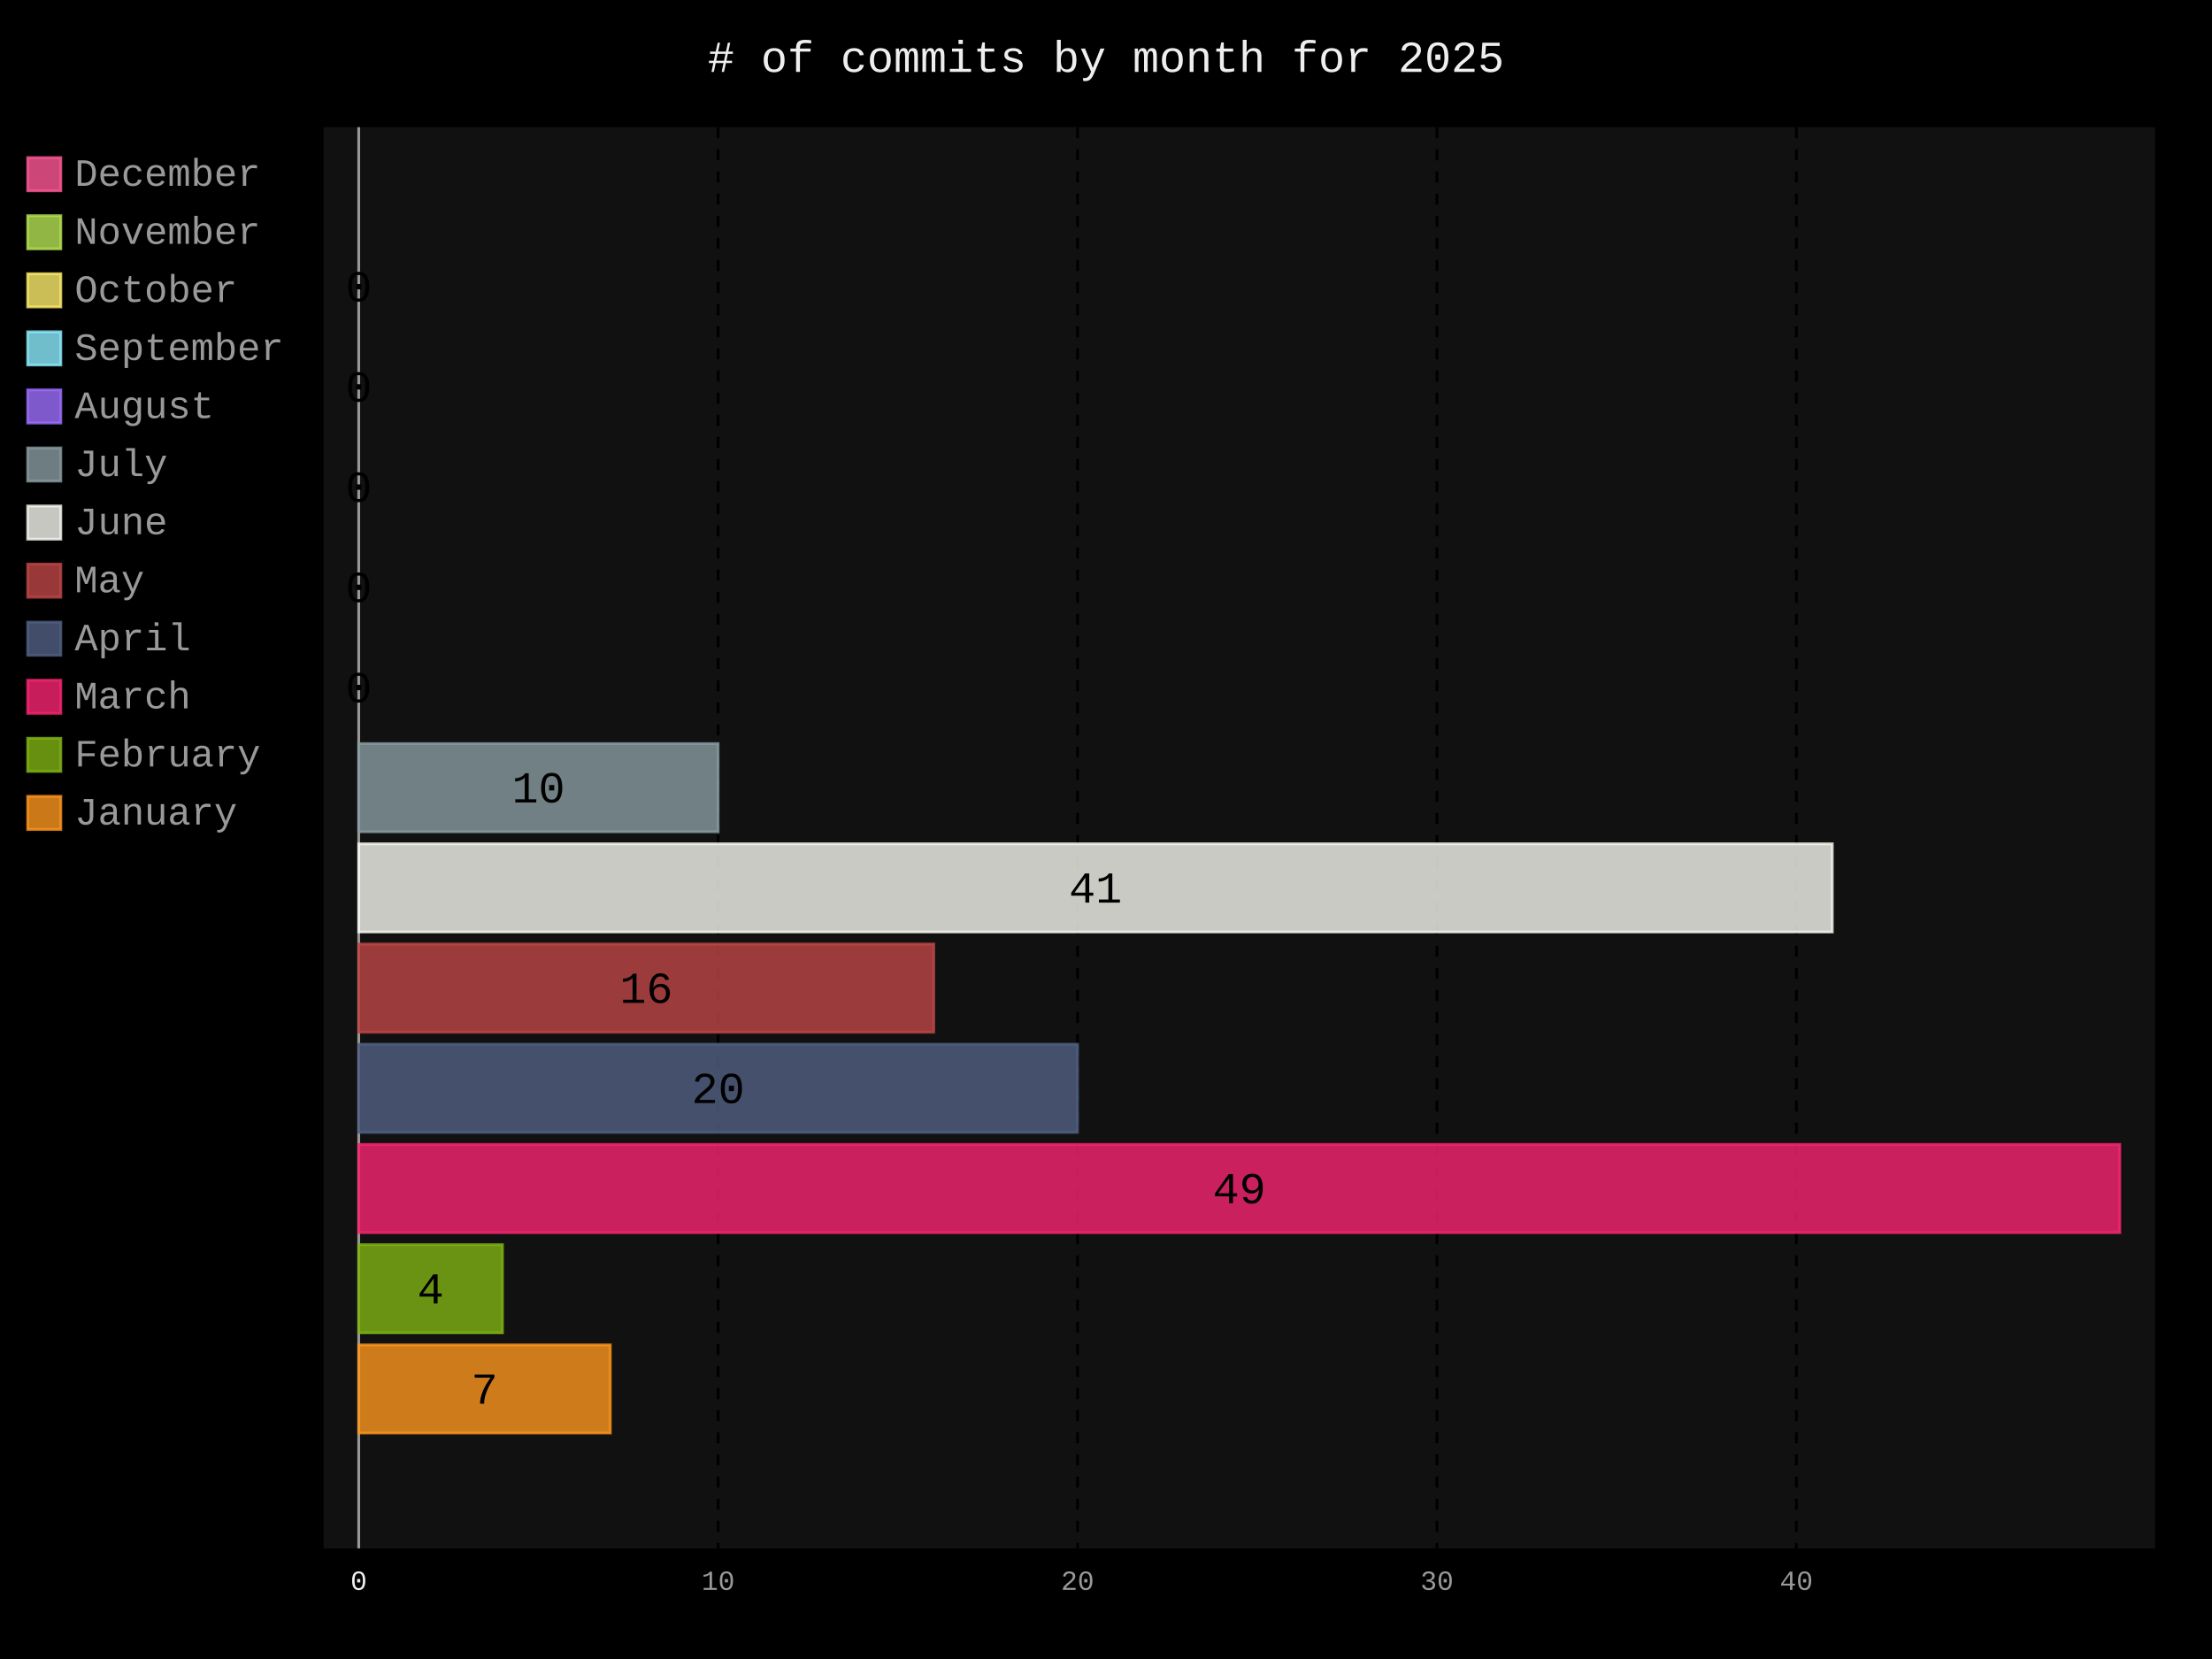
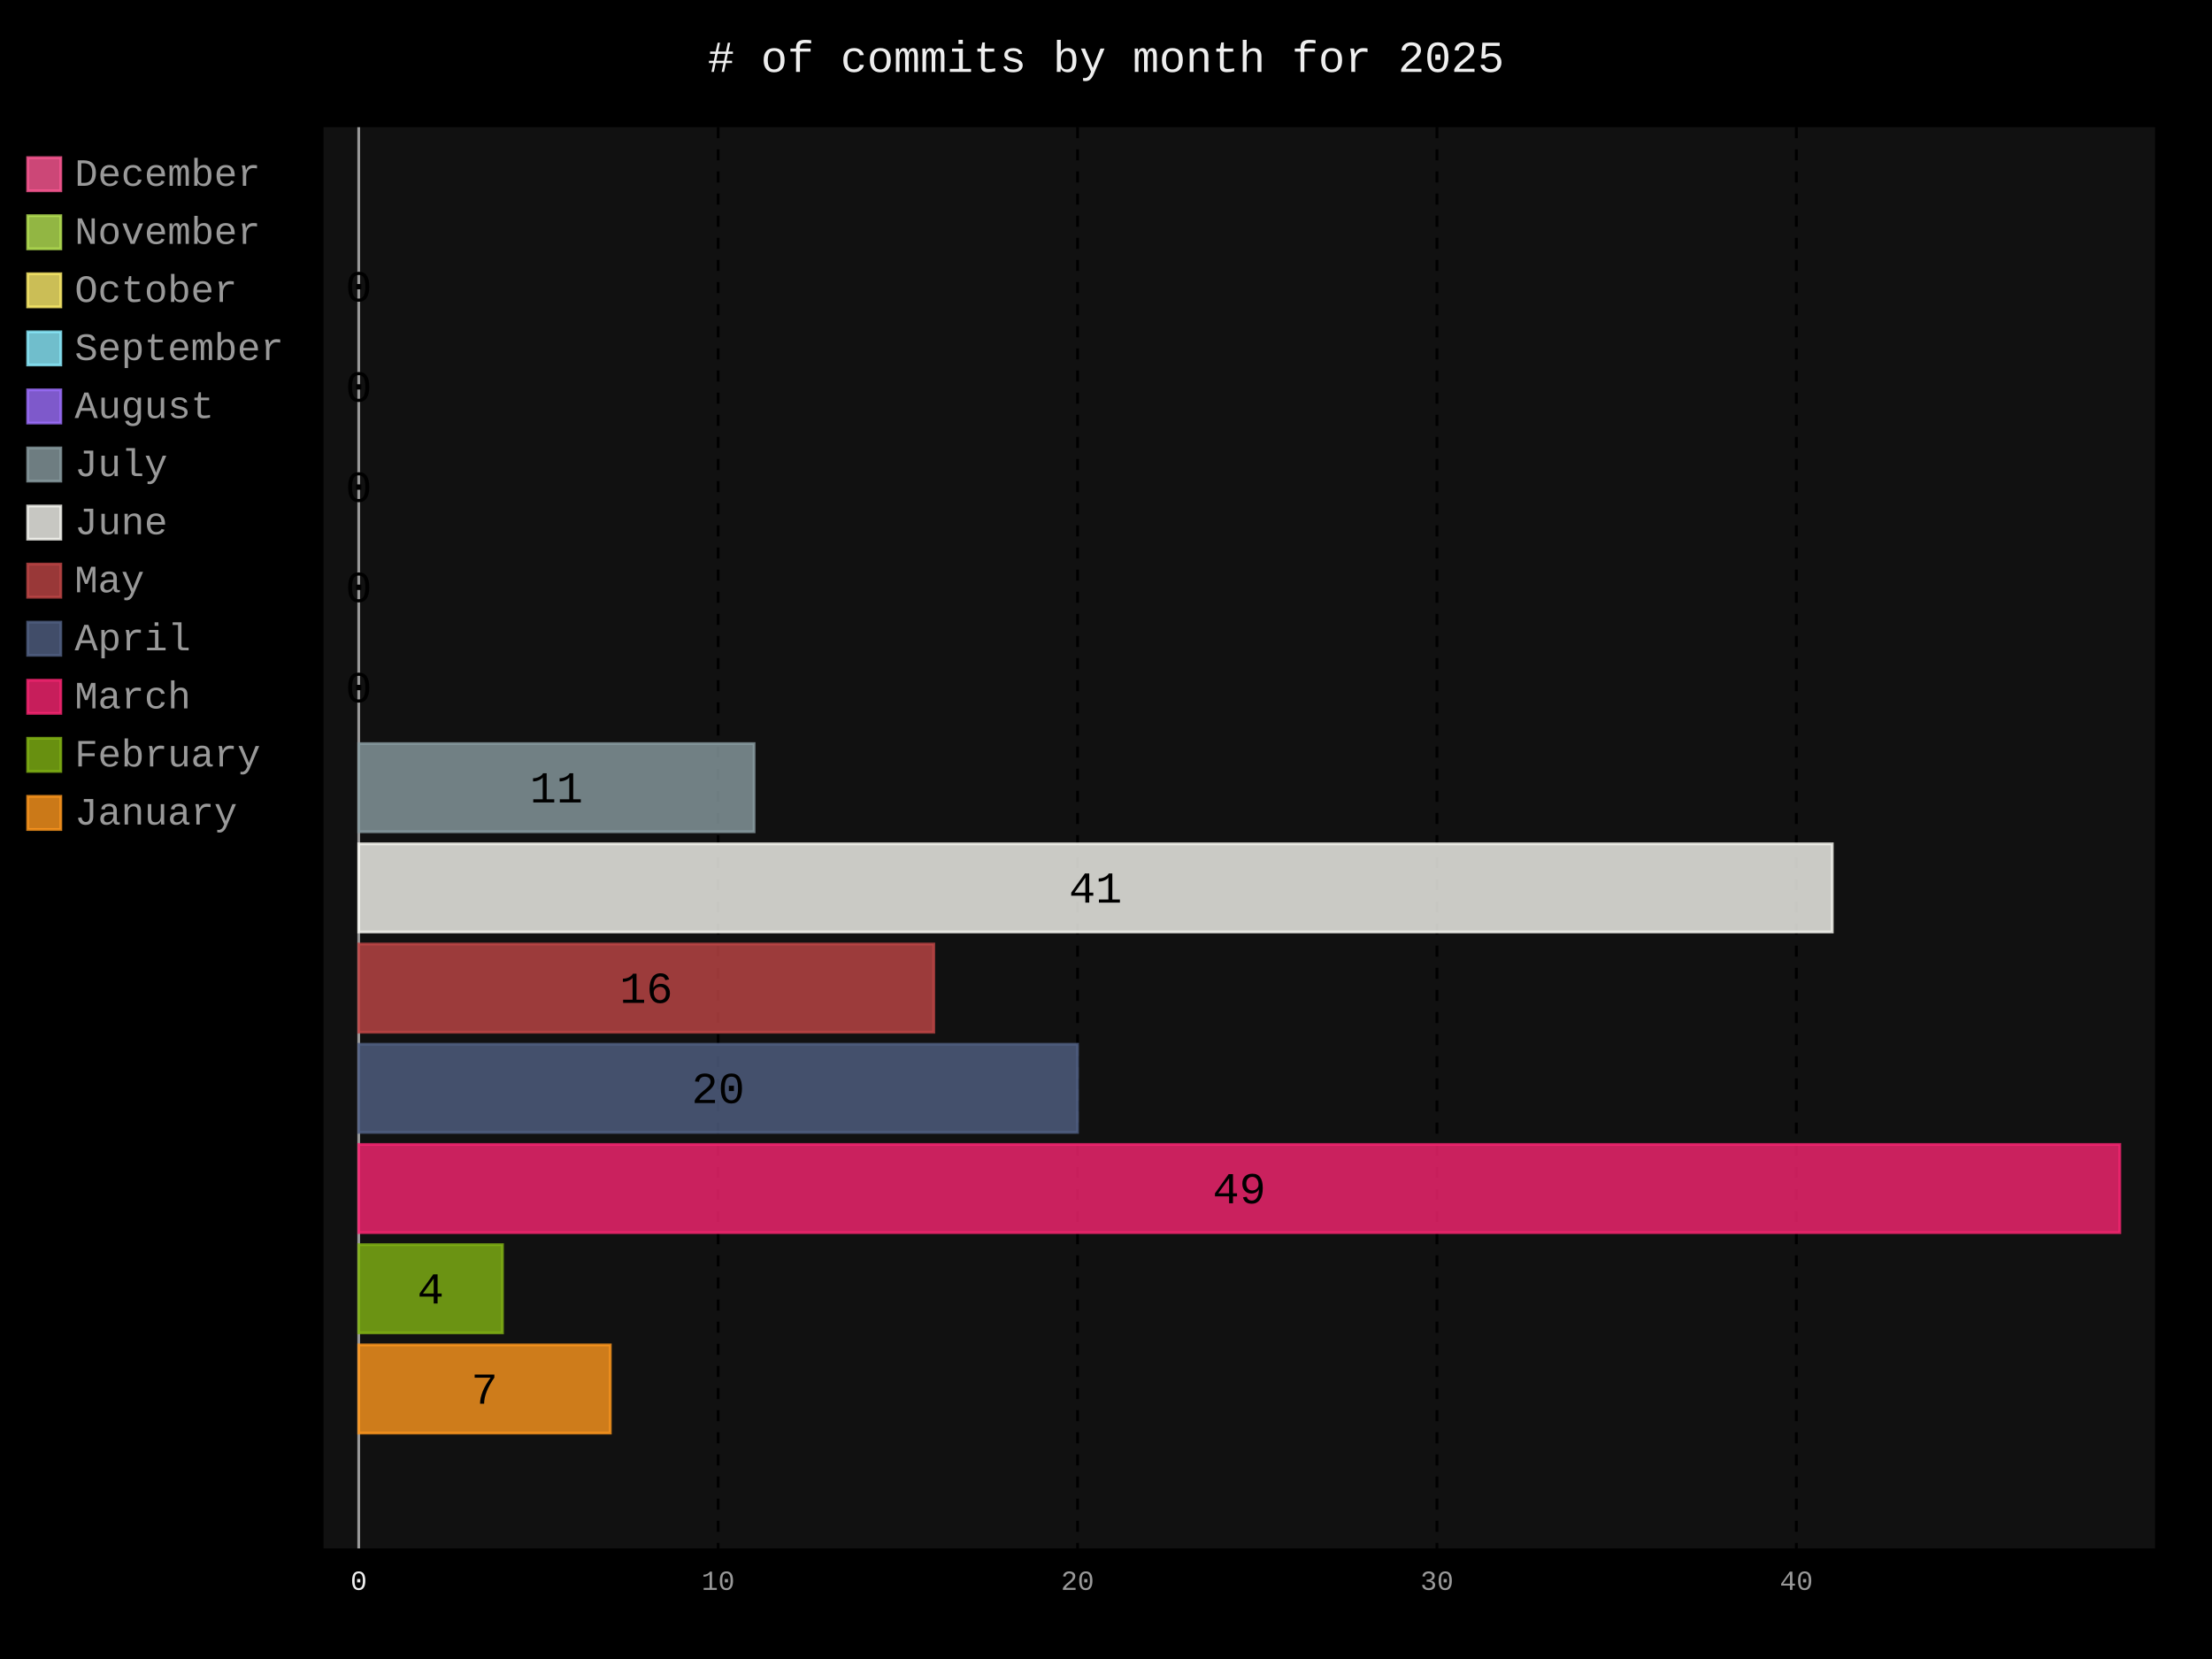
- <svg xmlns="http://www.w3.org/2000/svg" id="chart-c73f3f98-4388-4025-b2d1-3c06e62d6d32" class="pygal-chart" viewBox="0 0 800 600">
+ <svg xmlns="http://www.w3.org/2000/svg" id="chart-67683138-171d-49b7-b2a7-9050d1df38a5" class="pygal-chart" viewBox="0 0 800 600">
  <defs>
-     <style type="text/css">#chart-c73f3f98-4388-4025-b2d1-3c06e62d6d32{-webkit-user-select:none;-webkit-font-smoothing:antialiased;font-family:Consolas,"Liberation Mono",Menlo,Courier,monospace}#chart-c73f3f98-4388-4025-b2d1-3c06e62d6d32 .title{font-family:Consolas,"Liberation Mono",Menlo,Courier,monospace;font-size:16px}#chart-c73f3f98-4388-4025-b2d1-3c06e62d6d32 .legends .legend text{font-family:Consolas,"Liberation Mono",Menlo,Courier,monospace;font-size:14px}#chart-c73f3f98-4388-4025-b2d1-3c06e62d6d32 .axis text{font-family:Consolas,"Liberation Mono",Menlo,Courier,monospace;font-size:10px}#chart-c73f3f98-4388-4025-b2d1-3c06e62d6d32 .axis text.major{font-family:Consolas,"Liberation Mono",Menlo,Courier,monospace;font-size:10px}#chart-c73f3f98-4388-4025-b2d1-3c06e62d6d32 .text-overlay text.value{font-family:Consolas,"Liberation Mono",Menlo,Courier,monospace;font-size:16px}#chart-c73f3f98-4388-4025-b2d1-3c06e62d6d32 .text-overlay text.label{font-family:Consolas,"Liberation Mono",Menlo,Courier,monospace;font-size:10px}#chart-c73f3f98-4388-4025-b2d1-3c06e62d6d32 .tooltip{font-family:Consolas,"Liberation Mono",Menlo,Courier,monospace;font-size:14px}#chart-c73f3f98-4388-4025-b2d1-3c06e62d6d32 text.no_data{font-family:Consolas,"Liberation Mono",Menlo,Courier,monospace;font-size:64px}
- #chart-c73f3f98-4388-4025-b2d1-3c06e62d6d32{background-color:black}#chart-c73f3f98-4388-4025-b2d1-3c06e62d6d32 path,#chart-c73f3f98-4388-4025-b2d1-3c06e62d6d32 line,#chart-c73f3f98-4388-4025-b2d1-3c06e62d6d32 rect,#chart-c73f3f98-4388-4025-b2d1-3c06e62d6d32 circle{-webkit-transition:250ms;-moz-transition:250ms;transition:250ms}#chart-c73f3f98-4388-4025-b2d1-3c06e62d6d32 .graph &gt; .background{fill:black}#chart-c73f3f98-4388-4025-b2d1-3c06e62d6d32 .plot &gt; .background{fill:#111}#chart-c73f3f98-4388-4025-b2d1-3c06e62d6d32 .graph{fill:#999}#chart-c73f3f98-4388-4025-b2d1-3c06e62d6d32 text.no_data{fill:#eee}#chart-c73f3f98-4388-4025-b2d1-3c06e62d6d32 .title{fill:#eee}#chart-c73f3f98-4388-4025-b2d1-3c06e62d6d32 .legends .legend text{fill:#999}#chart-c73f3f98-4388-4025-b2d1-3c06e62d6d32 .legends .legend:hover text{fill:#eee}#chart-c73f3f98-4388-4025-b2d1-3c06e62d6d32 .axis .line{stroke:#eee}#chart-c73f3f98-4388-4025-b2d1-3c06e62d6d32 .axis .guide.line{stroke:#555}#chart-c73f3f98-4388-4025-b2d1-3c06e62d6d32 .axis .major.line{stroke:#999}#chart-c73f3f98-4388-4025-b2d1-3c06e62d6d32 .axis text.major{fill:#eee}#chart-c73f3f98-4388-4025-b2d1-3c06e62d6d32 .axis.y .guides:hover .guide.line,#chart-c73f3f98-4388-4025-b2d1-3c06e62d6d32 .line-graph .axis.x .guides:hover .guide.line,#chart-c73f3f98-4388-4025-b2d1-3c06e62d6d32 .stackedline-graph .axis.x .guides:hover .guide.line,#chart-c73f3f98-4388-4025-b2d1-3c06e62d6d32 .xy-graph .axis.x .guides:hover .guide.line{stroke:#eee}#chart-c73f3f98-4388-4025-b2d1-3c06e62d6d32 .axis .guides:hover text{fill:#eee}#chart-c73f3f98-4388-4025-b2d1-3c06e62d6d32 .reactive{fill-opacity:.8;stroke-opacity:.8;stroke-width:1}#chart-c73f3f98-4388-4025-b2d1-3c06e62d6d32 .ci{stroke:#999}#chart-c73f3f98-4388-4025-b2d1-3c06e62d6d32 .reactive.active,#chart-c73f3f98-4388-4025-b2d1-3c06e62d6d32 .active .reactive{fill-opacity:.4;stroke-opacity:.9;stroke-width:4}#chart-c73f3f98-4388-4025-b2d1-3c06e62d6d32 .ci .reactive.active{stroke-width:1.5}#chart-c73f3f98-4388-4025-b2d1-3c06e62d6d32 .series text{fill:#eee}#chart-c73f3f98-4388-4025-b2d1-3c06e62d6d32 .tooltip rect{fill:#111;stroke:#eee;-webkit-transition:opacity 250ms;-moz-transition:opacity 250ms;transition:opacity 250ms}#chart-c73f3f98-4388-4025-b2d1-3c06e62d6d32 .tooltip .label{fill:#999}#chart-c73f3f98-4388-4025-b2d1-3c06e62d6d32 .tooltip .label{fill:#999}#chart-c73f3f98-4388-4025-b2d1-3c06e62d6d32 .tooltip .legend{font-size:.8em;fill:#555}#chart-c73f3f98-4388-4025-b2d1-3c06e62d6d32 .tooltip .x_label{font-size:.6em;fill:#eee}#chart-c73f3f98-4388-4025-b2d1-3c06e62d6d32 .tooltip .xlink{font-size:.5em;text-decoration:underline}#chart-c73f3f98-4388-4025-b2d1-3c06e62d6d32 .tooltip .value{font-size:1.5em}#chart-c73f3f98-4388-4025-b2d1-3c06e62d6d32 .bound{font-size:.5em}#chart-c73f3f98-4388-4025-b2d1-3c06e62d6d32 .max-value{font-size:.75em;fill:#555}#chart-c73f3f98-4388-4025-b2d1-3c06e62d6d32 .map-element{fill:#111;stroke:#555 !important}#chart-c73f3f98-4388-4025-b2d1-3c06e62d6d32 .map-element .reactive{fill-opacity:inherit;stroke-opacity:inherit}#chart-c73f3f98-4388-4025-b2d1-3c06e62d6d32 .color-0,#chart-c73f3f98-4388-4025-b2d1-3c06e62d6d32 .color-0 a:visited{stroke:#ff5995;fill:#ff5995}#chart-c73f3f98-4388-4025-b2d1-3c06e62d6d32 .color-1,#chart-c73f3f98-4388-4025-b2d1-3c06e62d6d32 .color-1 a:visited{stroke:#b6e354;fill:#b6e354}#chart-c73f3f98-4388-4025-b2d1-3c06e62d6d32 .color-2,#chart-c73f3f98-4388-4025-b2d1-3c06e62d6d32 .color-2 a:visited{stroke:#feed6c;fill:#feed6c}#chart-c73f3f98-4388-4025-b2d1-3c06e62d6d32 .color-3,#chart-c73f3f98-4388-4025-b2d1-3c06e62d6d32 .color-3 a:visited{stroke:#8cedff;fill:#8cedff}#chart-c73f3f98-4388-4025-b2d1-3c06e62d6d32 .color-4,#chart-c73f3f98-4388-4025-b2d1-3c06e62d6d32 .color-4 a:visited{stroke:#9e6ffe;fill:#9e6ffe}#chart-c73f3f98-4388-4025-b2d1-3c06e62d6d32 .color-5,#chart-c73f3f98-4388-4025-b2d1-3c06e62d6d32 .color-5 a:visited{stroke:#899ca1;fill:#899ca1}#chart-c73f3f98-4388-4025-b2d1-3c06e62d6d32 .color-6,#chart-c73f3f98-4388-4025-b2d1-3c06e62d6d32 .color-6 a:visited{stroke:#f8f8f2;fill:#f8f8f2}#chart-c73f3f98-4388-4025-b2d1-3c06e62d6d32 .color-7,#chart-c73f3f98-4388-4025-b2d1-3c06e62d6d32 .color-7 a:visited{stroke:#bf4646;fill:#bf4646}#chart-c73f3f98-4388-4025-b2d1-3c06e62d6d32 .color-8,#chart-c73f3f98-4388-4025-b2d1-3c06e62d6d32 .color-8 a:visited{stroke:#516083;fill:#516083}#chart-c73f3f98-4388-4025-b2d1-3c06e62d6d32 .color-9,#chart-c73f3f98-4388-4025-b2d1-3c06e62d6d32 .color-9 a:visited{stroke:#f92672;fill:#f92672}#chart-c73f3f98-4388-4025-b2d1-3c06e62d6d32 .color-10,#chart-c73f3f98-4388-4025-b2d1-3c06e62d6d32 .color-10 a:visited{stroke:#82b414;fill:#82b414}#chart-c73f3f98-4388-4025-b2d1-3c06e62d6d32 .color-11,#chart-c73f3f98-4388-4025-b2d1-3c06e62d6d32 .color-11 a:visited{stroke:#fd971f;fill:#fd971f}#chart-c73f3f98-4388-4025-b2d1-3c06e62d6d32 .text-overlay .color-0 text{fill:black}#chart-c73f3f98-4388-4025-b2d1-3c06e62d6d32 .text-overlay .color-1 text{fill:black}#chart-c73f3f98-4388-4025-b2d1-3c06e62d6d32 .text-overlay .color-2 text{fill:black}#chart-c73f3f98-4388-4025-b2d1-3c06e62d6d32 .text-overlay .color-3 text{fill:black}#chart-c73f3f98-4388-4025-b2d1-3c06e62d6d32 .text-overlay .color-4 text{fill:black}#chart-c73f3f98-4388-4025-b2d1-3c06e62d6d32 .text-overlay .color-5 text{fill:black}#chart-c73f3f98-4388-4025-b2d1-3c06e62d6d32 .text-overlay .color-6 text{fill:black}#chart-c73f3f98-4388-4025-b2d1-3c06e62d6d32 .text-overlay .color-7 text{fill:black}#chart-c73f3f98-4388-4025-b2d1-3c06e62d6d32 .text-overlay .color-8 text{fill:black}#chart-c73f3f98-4388-4025-b2d1-3c06e62d6d32 .text-overlay .color-9 text{fill:black}#chart-c73f3f98-4388-4025-b2d1-3c06e62d6d32 .text-overlay .color-10 text{fill:black}#chart-c73f3f98-4388-4025-b2d1-3c06e62d6d32 .text-overlay .color-11 text{fill:black}
- #chart-c73f3f98-4388-4025-b2d1-3c06e62d6d32 text.no_data{text-anchor:middle}#chart-c73f3f98-4388-4025-b2d1-3c06e62d6d32 .guide.line{fill:none}#chart-c73f3f98-4388-4025-b2d1-3c06e62d6d32 .centered{text-anchor:middle}#chart-c73f3f98-4388-4025-b2d1-3c06e62d6d32 .title{text-anchor:middle}#chart-c73f3f98-4388-4025-b2d1-3c06e62d6d32 .legends .legend text{fill-opacity:1}#chart-c73f3f98-4388-4025-b2d1-3c06e62d6d32 .axis.x text{text-anchor:middle}#chart-c73f3f98-4388-4025-b2d1-3c06e62d6d32 .axis.x:not(.web) text[transform]{text-anchor:start}#chart-c73f3f98-4388-4025-b2d1-3c06e62d6d32 .axis.x:not(.web) text[transform].backwards{text-anchor:end}#chart-c73f3f98-4388-4025-b2d1-3c06e62d6d32 .axis.y text{text-anchor:end}#chart-c73f3f98-4388-4025-b2d1-3c06e62d6d32 .axis.y text[transform].backwards{text-anchor:start}#chart-c73f3f98-4388-4025-b2d1-3c06e62d6d32 .axis.y2 text{text-anchor:start}#chart-c73f3f98-4388-4025-b2d1-3c06e62d6d32 .axis.y2 text[transform].backwards{text-anchor:end}#chart-c73f3f98-4388-4025-b2d1-3c06e62d6d32 .axis .guide.line{stroke-dasharray:4,4;stroke:black}#chart-c73f3f98-4388-4025-b2d1-3c06e62d6d32 .axis .major.guide.line{stroke-dasharray:6,6;stroke:black}#chart-c73f3f98-4388-4025-b2d1-3c06e62d6d32 .horizontal .axis.y .guide.line,#chart-c73f3f98-4388-4025-b2d1-3c06e62d6d32 .horizontal .axis.y2 .guide.line,#chart-c73f3f98-4388-4025-b2d1-3c06e62d6d32 .vertical .axis.x .guide.line{opacity:0}#chart-c73f3f98-4388-4025-b2d1-3c06e62d6d32 .horizontal .axis.always_show .guide.line,#chart-c73f3f98-4388-4025-b2d1-3c06e62d6d32 .vertical .axis.always_show .guide.line{opacity:1 !important}#chart-c73f3f98-4388-4025-b2d1-3c06e62d6d32 .axis.y .guides:hover .guide.line,#chart-c73f3f98-4388-4025-b2d1-3c06e62d6d32 .axis.y2 .guides:hover .guide.line,#chart-c73f3f98-4388-4025-b2d1-3c06e62d6d32 .axis.x .guides:hover .guide.line{opacity:1}#chart-c73f3f98-4388-4025-b2d1-3c06e62d6d32 .axis .guides:hover text{opacity:1}#chart-c73f3f98-4388-4025-b2d1-3c06e62d6d32 .nofill{fill:none}#chart-c73f3f98-4388-4025-b2d1-3c06e62d6d32 .subtle-fill{fill-opacity:.2}#chart-c73f3f98-4388-4025-b2d1-3c06e62d6d32 .dot{stroke-width:1px;fill-opacity:1;stroke-opacity:1}#chart-c73f3f98-4388-4025-b2d1-3c06e62d6d32 .dot.active{stroke-width:5px}#chart-c73f3f98-4388-4025-b2d1-3c06e62d6d32 .dot.negative{fill:transparent}#chart-c73f3f98-4388-4025-b2d1-3c06e62d6d32 text,#chart-c73f3f98-4388-4025-b2d1-3c06e62d6d32 tspan{stroke:none !important}#chart-c73f3f98-4388-4025-b2d1-3c06e62d6d32 .series text.active{opacity:1}#chart-c73f3f98-4388-4025-b2d1-3c06e62d6d32 .tooltip rect{fill-opacity:.95;stroke-width:.5}#chart-c73f3f98-4388-4025-b2d1-3c06e62d6d32 .tooltip text{fill-opacity:1}#chart-c73f3f98-4388-4025-b2d1-3c06e62d6d32 .showable{visibility:hidden}#chart-c73f3f98-4388-4025-b2d1-3c06e62d6d32 .showable.shown{visibility:visible}#chart-c73f3f98-4388-4025-b2d1-3c06e62d6d32 .gauge-background{fill:rgba(229,229,229,1);stroke:none}#chart-c73f3f98-4388-4025-b2d1-3c06e62d6d32 .bg-lines{stroke:black;stroke-width:2px}</style>
+     <style type="text/css">#chart-67683138-171d-49b7-b2a7-9050d1df38a5{-webkit-user-select:none;-webkit-font-smoothing:antialiased;font-family:Consolas,"Liberation Mono",Menlo,Courier,monospace}#chart-67683138-171d-49b7-b2a7-9050d1df38a5 .title{font-family:Consolas,"Liberation Mono",Menlo,Courier,monospace;font-size:16px}#chart-67683138-171d-49b7-b2a7-9050d1df38a5 .legends .legend text{font-family:Consolas,"Liberation Mono",Menlo,Courier,monospace;font-size:14px}#chart-67683138-171d-49b7-b2a7-9050d1df38a5 .axis text{font-family:Consolas,"Liberation Mono",Menlo,Courier,monospace;font-size:10px}#chart-67683138-171d-49b7-b2a7-9050d1df38a5 .axis text.major{font-family:Consolas,"Liberation Mono",Menlo,Courier,monospace;font-size:10px}#chart-67683138-171d-49b7-b2a7-9050d1df38a5 .text-overlay text.value{font-family:Consolas,"Liberation Mono",Menlo,Courier,monospace;font-size:16px}#chart-67683138-171d-49b7-b2a7-9050d1df38a5 .text-overlay text.label{font-family:Consolas,"Liberation Mono",Menlo,Courier,monospace;font-size:10px}#chart-67683138-171d-49b7-b2a7-9050d1df38a5 .tooltip{font-family:Consolas,"Liberation Mono",Menlo,Courier,monospace;font-size:14px}#chart-67683138-171d-49b7-b2a7-9050d1df38a5 text.no_data{font-family:Consolas,"Liberation Mono",Menlo,Courier,monospace;font-size:64px}
+ #chart-67683138-171d-49b7-b2a7-9050d1df38a5{background-color:black}#chart-67683138-171d-49b7-b2a7-9050d1df38a5 path,#chart-67683138-171d-49b7-b2a7-9050d1df38a5 line,#chart-67683138-171d-49b7-b2a7-9050d1df38a5 rect,#chart-67683138-171d-49b7-b2a7-9050d1df38a5 circle{-webkit-transition:250ms;-moz-transition:250ms;transition:250ms}#chart-67683138-171d-49b7-b2a7-9050d1df38a5 .graph &gt; .background{fill:black}#chart-67683138-171d-49b7-b2a7-9050d1df38a5 .plot &gt; .background{fill:#111}#chart-67683138-171d-49b7-b2a7-9050d1df38a5 .graph{fill:#999}#chart-67683138-171d-49b7-b2a7-9050d1df38a5 text.no_data{fill:#eee}#chart-67683138-171d-49b7-b2a7-9050d1df38a5 .title{fill:#eee}#chart-67683138-171d-49b7-b2a7-9050d1df38a5 .legends .legend text{fill:#999}#chart-67683138-171d-49b7-b2a7-9050d1df38a5 .legends .legend:hover text{fill:#eee}#chart-67683138-171d-49b7-b2a7-9050d1df38a5 .axis .line{stroke:#eee}#chart-67683138-171d-49b7-b2a7-9050d1df38a5 .axis .guide.line{stroke:#555}#chart-67683138-171d-49b7-b2a7-9050d1df38a5 .axis .major.line{stroke:#999}#chart-67683138-171d-49b7-b2a7-9050d1df38a5 .axis text.major{fill:#eee}#chart-67683138-171d-49b7-b2a7-9050d1df38a5 .axis.y .guides:hover .guide.line,#chart-67683138-171d-49b7-b2a7-9050d1df38a5 .line-graph .axis.x .guides:hover .guide.line,#chart-67683138-171d-49b7-b2a7-9050d1df38a5 .stackedline-graph .axis.x .guides:hover .guide.line,#chart-67683138-171d-49b7-b2a7-9050d1df38a5 .xy-graph .axis.x .guides:hover .guide.line{stroke:#eee}#chart-67683138-171d-49b7-b2a7-9050d1df38a5 .axis .guides:hover text{fill:#eee}#chart-67683138-171d-49b7-b2a7-9050d1df38a5 .reactive{fill-opacity:.8;stroke-opacity:.8;stroke-width:1}#chart-67683138-171d-49b7-b2a7-9050d1df38a5 .ci{stroke:#999}#chart-67683138-171d-49b7-b2a7-9050d1df38a5 .reactive.active,#chart-67683138-171d-49b7-b2a7-9050d1df38a5 .active .reactive{fill-opacity:.4;stroke-opacity:.9;stroke-width:4}#chart-67683138-171d-49b7-b2a7-9050d1df38a5 .ci .reactive.active{stroke-width:1.5}#chart-67683138-171d-49b7-b2a7-9050d1df38a5 .series text{fill:#eee}#chart-67683138-171d-49b7-b2a7-9050d1df38a5 .tooltip rect{fill:#111;stroke:#eee;-webkit-transition:opacity 250ms;-moz-transition:opacity 250ms;transition:opacity 250ms}#chart-67683138-171d-49b7-b2a7-9050d1df38a5 .tooltip .label{fill:#999}#chart-67683138-171d-49b7-b2a7-9050d1df38a5 .tooltip .label{fill:#999}#chart-67683138-171d-49b7-b2a7-9050d1df38a5 .tooltip .legend{font-size:.8em;fill:#555}#chart-67683138-171d-49b7-b2a7-9050d1df38a5 .tooltip .x_label{font-size:.6em;fill:#eee}#chart-67683138-171d-49b7-b2a7-9050d1df38a5 .tooltip .xlink{font-size:.5em;text-decoration:underline}#chart-67683138-171d-49b7-b2a7-9050d1df38a5 .tooltip .value{font-size:1.5em}#chart-67683138-171d-49b7-b2a7-9050d1df38a5 .bound{font-size:.5em}#chart-67683138-171d-49b7-b2a7-9050d1df38a5 .max-value{font-size:.75em;fill:#555}#chart-67683138-171d-49b7-b2a7-9050d1df38a5 .map-element{fill:#111;stroke:#555 !important}#chart-67683138-171d-49b7-b2a7-9050d1df38a5 .map-element .reactive{fill-opacity:inherit;stroke-opacity:inherit}#chart-67683138-171d-49b7-b2a7-9050d1df38a5 .color-0,#chart-67683138-171d-49b7-b2a7-9050d1df38a5 .color-0 a:visited{stroke:#ff5995;fill:#ff5995}#chart-67683138-171d-49b7-b2a7-9050d1df38a5 .color-1,#chart-67683138-171d-49b7-b2a7-9050d1df38a5 .color-1 a:visited{stroke:#b6e354;fill:#b6e354}#chart-67683138-171d-49b7-b2a7-9050d1df38a5 .color-2,#chart-67683138-171d-49b7-b2a7-9050d1df38a5 .color-2 a:visited{stroke:#feed6c;fill:#feed6c}#chart-67683138-171d-49b7-b2a7-9050d1df38a5 .color-3,#chart-67683138-171d-49b7-b2a7-9050d1df38a5 .color-3 a:visited{stroke:#8cedff;fill:#8cedff}#chart-67683138-171d-49b7-b2a7-9050d1df38a5 .color-4,#chart-67683138-171d-49b7-b2a7-9050d1df38a5 .color-4 a:visited{stroke:#9e6ffe;fill:#9e6ffe}#chart-67683138-171d-49b7-b2a7-9050d1df38a5 .color-5,#chart-67683138-171d-49b7-b2a7-9050d1df38a5 .color-5 a:visited{stroke:#899ca1;fill:#899ca1}#chart-67683138-171d-49b7-b2a7-9050d1df38a5 .color-6,#chart-67683138-171d-49b7-b2a7-9050d1df38a5 .color-6 a:visited{stroke:#f8f8f2;fill:#f8f8f2}#chart-67683138-171d-49b7-b2a7-9050d1df38a5 .color-7,#chart-67683138-171d-49b7-b2a7-9050d1df38a5 .color-7 a:visited{stroke:#bf4646;fill:#bf4646}#chart-67683138-171d-49b7-b2a7-9050d1df38a5 .color-8,#chart-67683138-171d-49b7-b2a7-9050d1df38a5 .color-8 a:visited{stroke:#516083;fill:#516083}#chart-67683138-171d-49b7-b2a7-9050d1df38a5 .color-9,#chart-67683138-171d-49b7-b2a7-9050d1df38a5 .color-9 a:visited{stroke:#f92672;fill:#f92672}#chart-67683138-171d-49b7-b2a7-9050d1df38a5 .color-10,#chart-67683138-171d-49b7-b2a7-9050d1df38a5 .color-10 a:visited{stroke:#82b414;fill:#82b414}#chart-67683138-171d-49b7-b2a7-9050d1df38a5 .color-11,#chart-67683138-171d-49b7-b2a7-9050d1df38a5 .color-11 a:visited{stroke:#fd971f;fill:#fd971f}#chart-67683138-171d-49b7-b2a7-9050d1df38a5 .text-overlay .color-0 text{fill:black}#chart-67683138-171d-49b7-b2a7-9050d1df38a5 .text-overlay .color-1 text{fill:black}#chart-67683138-171d-49b7-b2a7-9050d1df38a5 .text-overlay .color-2 text{fill:black}#chart-67683138-171d-49b7-b2a7-9050d1df38a5 .text-overlay .color-3 text{fill:black}#chart-67683138-171d-49b7-b2a7-9050d1df38a5 .text-overlay .color-4 text{fill:black}#chart-67683138-171d-49b7-b2a7-9050d1df38a5 .text-overlay .color-5 text{fill:black}#chart-67683138-171d-49b7-b2a7-9050d1df38a5 .text-overlay .color-6 text{fill:black}#chart-67683138-171d-49b7-b2a7-9050d1df38a5 .text-overlay .color-7 text{fill:black}#chart-67683138-171d-49b7-b2a7-9050d1df38a5 .text-overlay .color-8 text{fill:black}#chart-67683138-171d-49b7-b2a7-9050d1df38a5 .text-overlay .color-9 text{fill:black}#chart-67683138-171d-49b7-b2a7-9050d1df38a5 .text-overlay .color-10 text{fill:black}#chart-67683138-171d-49b7-b2a7-9050d1df38a5 .text-overlay .color-11 text{fill:black}
+ #chart-67683138-171d-49b7-b2a7-9050d1df38a5 text.no_data{text-anchor:middle}#chart-67683138-171d-49b7-b2a7-9050d1df38a5 .guide.line{fill:none}#chart-67683138-171d-49b7-b2a7-9050d1df38a5 .centered{text-anchor:middle}#chart-67683138-171d-49b7-b2a7-9050d1df38a5 .title{text-anchor:middle}#chart-67683138-171d-49b7-b2a7-9050d1df38a5 .legends .legend text{fill-opacity:1}#chart-67683138-171d-49b7-b2a7-9050d1df38a5 .axis.x text{text-anchor:middle}#chart-67683138-171d-49b7-b2a7-9050d1df38a5 .axis.x:not(.web) text[transform]{text-anchor:start}#chart-67683138-171d-49b7-b2a7-9050d1df38a5 .axis.x:not(.web) text[transform].backwards{text-anchor:end}#chart-67683138-171d-49b7-b2a7-9050d1df38a5 .axis.y text{text-anchor:end}#chart-67683138-171d-49b7-b2a7-9050d1df38a5 .axis.y text[transform].backwards{text-anchor:start}#chart-67683138-171d-49b7-b2a7-9050d1df38a5 .axis.y2 text{text-anchor:start}#chart-67683138-171d-49b7-b2a7-9050d1df38a5 .axis.y2 text[transform].backwards{text-anchor:end}#chart-67683138-171d-49b7-b2a7-9050d1df38a5 .axis .guide.line{stroke-dasharray:4,4;stroke:black}#chart-67683138-171d-49b7-b2a7-9050d1df38a5 .axis .major.guide.line{stroke-dasharray:6,6;stroke:black}#chart-67683138-171d-49b7-b2a7-9050d1df38a5 .horizontal .axis.y .guide.line,#chart-67683138-171d-49b7-b2a7-9050d1df38a5 .horizontal .axis.y2 .guide.line,#chart-67683138-171d-49b7-b2a7-9050d1df38a5 .vertical .axis.x .guide.line{opacity:0}#chart-67683138-171d-49b7-b2a7-9050d1df38a5 .horizontal .axis.always_show .guide.line,#chart-67683138-171d-49b7-b2a7-9050d1df38a5 .vertical .axis.always_show .guide.line{opacity:1 !important}#chart-67683138-171d-49b7-b2a7-9050d1df38a5 .axis.y .guides:hover .guide.line,#chart-67683138-171d-49b7-b2a7-9050d1df38a5 .axis.y2 .guides:hover .guide.line,#chart-67683138-171d-49b7-b2a7-9050d1df38a5 .axis.x .guides:hover .guide.line{opacity:1}#chart-67683138-171d-49b7-b2a7-9050d1df38a5 .axis .guides:hover text{opacity:1}#chart-67683138-171d-49b7-b2a7-9050d1df38a5 .nofill{fill:none}#chart-67683138-171d-49b7-b2a7-9050d1df38a5 .subtle-fill{fill-opacity:.2}#chart-67683138-171d-49b7-b2a7-9050d1df38a5 .dot{stroke-width:1px;fill-opacity:1;stroke-opacity:1}#chart-67683138-171d-49b7-b2a7-9050d1df38a5 .dot.active{stroke-width:5px}#chart-67683138-171d-49b7-b2a7-9050d1df38a5 .dot.negative{fill:transparent}#chart-67683138-171d-49b7-b2a7-9050d1df38a5 text,#chart-67683138-171d-49b7-b2a7-9050d1df38a5 tspan{stroke:none !important}#chart-67683138-171d-49b7-b2a7-9050d1df38a5 .series text.active{opacity:1}#chart-67683138-171d-49b7-b2a7-9050d1df38a5 .tooltip rect{fill-opacity:.95;stroke-width:.5}#chart-67683138-171d-49b7-b2a7-9050d1df38a5 .tooltip text{fill-opacity:1}#chart-67683138-171d-49b7-b2a7-9050d1df38a5 .showable{visibility:hidden}#chart-67683138-171d-49b7-b2a7-9050d1df38a5 .showable.shown{visibility:visible}#chart-67683138-171d-49b7-b2a7-9050d1df38a5 .gauge-background{fill:rgba(229,229,229,1);stroke:none}#chart-67683138-171d-49b7-b2a7-9050d1df38a5 .bg-lines{stroke:black;stroke-width:2px}</style>
  </defs>
  <g class="graph horizontalbar-graph horizontal">
    <rect x="0" y="0" width="800" height="600" class="background" />
    <g transform="translate(117, 46)" class="plot">
      <rect x="0" y="0" width="662.4" height="514" class="background" />
      <g class="axis x always_show">
        <g class="guides">
          <path d="M12.738 0 v514" class="axis major line" />
          <text x="12.738" y="529.0" class="major">0</text>
        </g>
        <g class="guides">
          <path d="M142.723 0 v514" class="guide line" />
          <text x="142.723" y="529.0" class="">10</text>
        </g>
        <g class="guides">
          <path d="M272.707 0 v514" class="guide line" />
          <text x="272.707" y="529.0" class="">20</text>
        </g>
        <g class="guides">
          <path d="M402.691 0 v514" class="guide line" />
          <text x="402.691" y="529.0" class="">30</text>
        </g>
        <g class="guides">
          <path d="M532.676 0 v514" class="guide line" />
          <text x="532.676" y="529.0" class="">40</text>
        </g>
      </g>
      <g class="series serie-11 color-11">
        <g class="bars">
          <g class="bar">
            <rect x="12.738" y="440.393" rx="0" ry="0" width="90.989" height="31.894" class="rect reactive tooltip-trigger" />
          </g>
        </g>
      </g>
      <g class="series serie-10 color-10">
        <g class="bars">
          <g class="bar">
            <rect x="12.738" y="404.149" rx="0" ry="0" width="51.994" height="31.894" class="rect reactive tooltip-trigger" />
          </g>
        </g>
      </g>
      <g class="series serie-9 color-9">
        <g class="bars">
          <g class="bar">
            <rect x="12.738" y="367.905" rx="0" ry="0" width="636.923" height="31.894" class="rect reactive tooltip-trigger" />
          </g>
        </g>
      </g>
      <g class="series serie-8 color-8">
        <g class="bars">
          <g class="bar">
            <rect x="12.738" y="331.662" rx="0" ry="0" width="259.969" height="31.894" class="rect reactive tooltip-trigger" />
          </g>
        </g>
      </g>
      <g class="series serie-7 color-7">
        <g class="bars">
          <g class="bar">
            <rect x="12.738" y="295.418" rx="0" ry="0" width="207.975" height="31.894" class="rect reactive tooltip-trigger" />
          </g>
        </g>
      </g>
      <g class="series serie-6 color-6">
        <g class="bars">
          <g class="bar">
            <rect x="12.738" y="259.175" rx="0" ry="0" width="532.936" height="31.894" class="rect reactive tooltip-trigger" />
          </g>
        </g>
      </g>
      <g class="series serie-5 color-5">
        <g class="bars">
          <g class="bar">
-             <rect x="12.738" y="222.931" rx="0" ry="0" width="129.984" height="31.894" class="rect reactive tooltip-trigger" />
+             <rect x="12.738" y="222.931" rx="0" ry="0" width="142.983" height="31.894" class="rect reactive tooltip-trigger" />
          </g>
        </g>
      </g>
      <g class="series serie-4 color-4">
        <g class="bars">
          <g class="bar">
            <rect x="12.738" y="186.687" rx="0" ry="0" height="31.894" class="rect reactive tooltip-trigger" />
          </g>
        </g>
      </g>
      <g class="series serie-3 color-3">
        <g class="bars">
          <g class="bar">
            <rect x="12.738" y="150.444" rx="0" ry="0" height="31.894" class="rect reactive tooltip-trigger" />
          </g>
        </g>
      </g>
      <g class="series serie-2 color-2">
        <g class="bars">
          <g class="bar">
            <rect x="12.738" y="114.2" rx="0" ry="0" height="31.894" class="rect reactive tooltip-trigger" />
          </g>
        </g>
      </g>
      <g class="series serie-1 color-1">
        <g class="bars">
          <g class="bar">
            <rect x="12.738" y="77.957" rx="0" ry="0" height="31.894" class="rect reactive tooltip-trigger" />
          </g>
        </g>
      </g>
      <g class="series serie-0 color-0">
        <g class="bars">
          <g class="bar">
            <rect x="12.738" y="41.713" rx="0" ry="0" height="31.894" class="rect reactive tooltip-trigger" />
          </g>
        </g>
      </g>
    </g>
    <g class="titles">
      <text x="400.0" y="26" class="title plot_title"># of commits by month for 2025</text>
    </g>
    <g transform="translate(117, 46)" class="plot overlay">
      <g class="series serie-11 color-11" />
      <g class="series serie-10 color-10" />
      <g class="series serie-9 color-9" />
      <g class="series serie-8 color-8" />
      <g class="series serie-7 color-7" />
      <g class="series serie-6 color-6" />
      <g class="series serie-5 color-5" />
      <g class="series serie-4 color-4" />
      <g class="series serie-3 color-3" />
      <g class="series serie-2 color-2" />
      <g class="series serie-1 color-1" />
      <g class="series serie-0 color-0" />
    </g>
    <g transform="translate(117, 46)" class="plot text-overlay">
      <g class="series serie-11 color-11">
        <text text-anchor="middle" x="58.233" y="461.673" class="value">7</text>
      </g>
      <g class="series serie-10 color-10">
        <text text-anchor="middle" x="38.735" y="425.429" class="value">4</text>
      </g>
      <g class="series serie-9 color-9">
        <text text-anchor="middle" x="331.2" y="389.186" class="value">49</text>
      </g>
      <g class="series serie-8 color-8">
        <text text-anchor="middle" x="142.723" y="352.942" class="value">20</text>
      </g>
      <g class="series serie-7 color-7">
        <text text-anchor="middle" x="116.726" y="316.699" class="value">16</text>
      </g>
      <g class="series serie-6 color-6">
        <text text-anchor="middle" x="279.206" y="280.455" class="value">41</text>
      </g>
      <g class="series serie-5 color-5">
-         <text text-anchor="middle" x="77.731" y="244.212" class="value">10</text>
+         <text text-anchor="middle" x="84.23" y="244.212" class="value">11</text>
      </g>
      <g class="series serie-4 color-4">
        <text text-anchor="middle" x="12.738" y="207.968" class="value">0</text>
      </g>
      <g class="series serie-3 color-3">
        <text text-anchor="middle" x="12.738" y="171.724" class="value">0</text>
      </g>
      <g class="series serie-2 color-2">
        <text text-anchor="middle" x="12.738" y="135.481" class="value">0</text>
      </g>
      <g class="series serie-1 color-1">
        <text text-anchor="middle" x="12.738" y="99.237" class="value">0</text>
      </g>
      <g class="series serie-0 color-0">
        <text text-anchor="middle" x="12.738" y="62.994" class="value">0</text>
      </g>
    </g>
    <g transform="translate(117, 46)" class="plot tooltip-overlay">
      <g transform="translate(0 0)" style="opacity: 0" class="tooltip">
        <rect rx="0" ry="0" width="0" height="0" class="tooltip-box" />
        <g class="text" />
      </g>
    </g>
    <g transform="translate(10, 56)" class="legends">
      <g id="activate-serie-0" class="legend reactive activate-serie">
        <rect x="0.0" y="1.0" width="12" height="12" class="color-0 reactive" />
        <text x="17.0" y="11.2">December</text>
      </g>
      <g id="activate-serie-1" class="legend reactive activate-serie">
        <rect x="0.0" y="22.0" width="12" height="12" class="color-1 reactive" />
        <text x="17.0" y="32.2">November</text>
      </g>
      <g id="activate-serie-2" class="legend reactive activate-serie">
        <rect x="0.0" y="43.0" width="12" height="12" class="color-2 reactive" />
        <text x="17.0" y="53.2">October</text>
      </g>
      <g id="activate-serie-3" class="legend reactive activate-serie">
        <rect x="0.0" y="64.0" width="12" height="12" class="color-3 reactive" />
        <text x="17.0" y="74.2">September</text>
      </g>
      <g id="activate-serie-4" class="legend reactive activate-serie">
        <rect x="0.0" y="85.0" width="12" height="12" class="color-4 reactive" />
        <text x="17.0" y="95.2">August</text>
      </g>
      <g id="activate-serie-5" class="legend reactive activate-serie">
        <rect x="0.0" y="106.0" width="12" height="12" class="color-5 reactive" />
        <text x="17.0" y="116.2">July</text>
      </g>
      <g id="activate-serie-6" class="legend reactive activate-serie">
        <rect x="0.0" y="127.0" width="12" height="12" class="color-6 reactive" />
        <text x="17.0" y="137.2">June</text>
      </g>
      <g id="activate-serie-7" class="legend reactive activate-serie">
        <rect x="0.0" y="148.0" width="12" height="12" class="color-7 reactive" />
        <text x="17.0" y="158.2">May</text>
      </g>
      <g id="activate-serie-8" class="legend reactive activate-serie">
        <rect x="0.0" y="169.0" width="12" height="12" class="color-8 reactive" />
        <text x="17.0" y="179.2">April</text>
      </g>
      <g id="activate-serie-9" class="legend reactive activate-serie">
        <rect x="0.0" y="190.0" width="12" height="12" class="color-9 reactive" />
        <text x="17.0" y="200.2">March</text>
      </g>
      <g id="activate-serie-10" class="legend reactive activate-serie">
        <rect x="0.0" y="211.0" width="12" height="12" class="color-10 reactive" />
        <text x="17.0" y="221.2">February</text>
      </g>
      <g id="activate-serie-11" class="legend reactive activate-serie">
        <rect x="0.0" y="232.0" width="12" height="12" class="color-11 reactive" />
        <text x="17.0" y="242.2">January</text>
      </g>
    </g>
    <g transform="translate(790, 56)" class="legends" />
  </g>
</svg>
